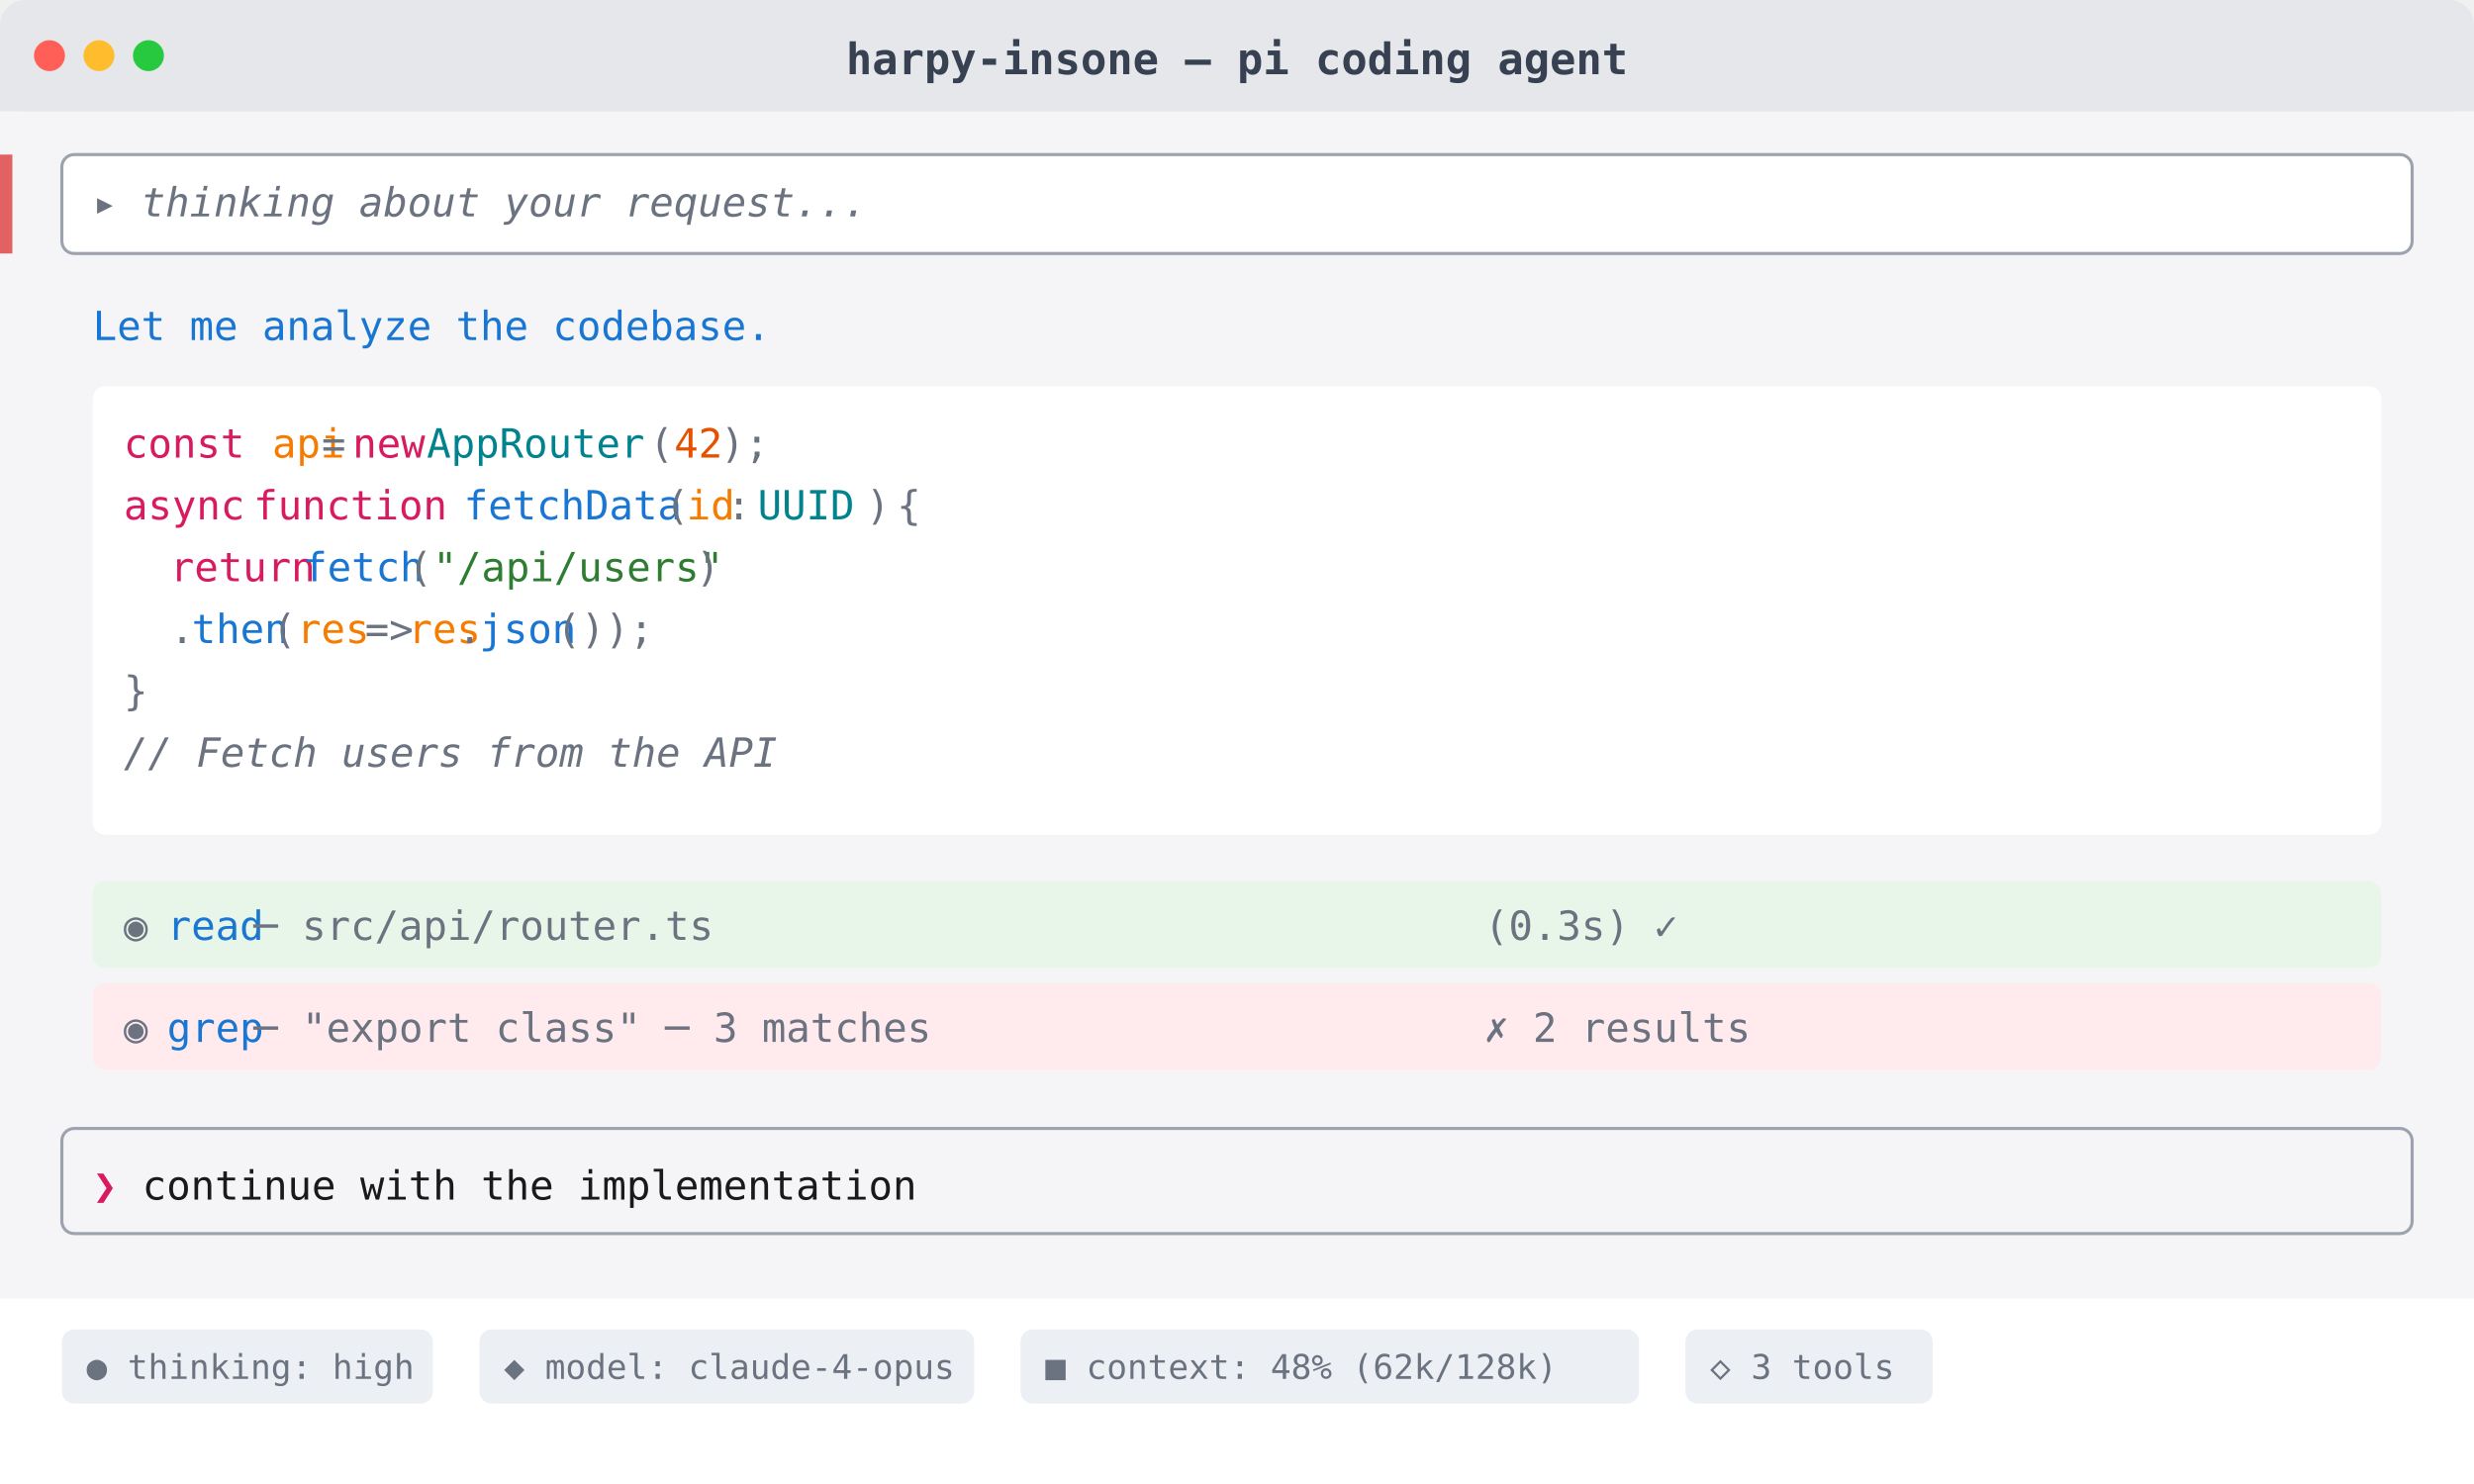
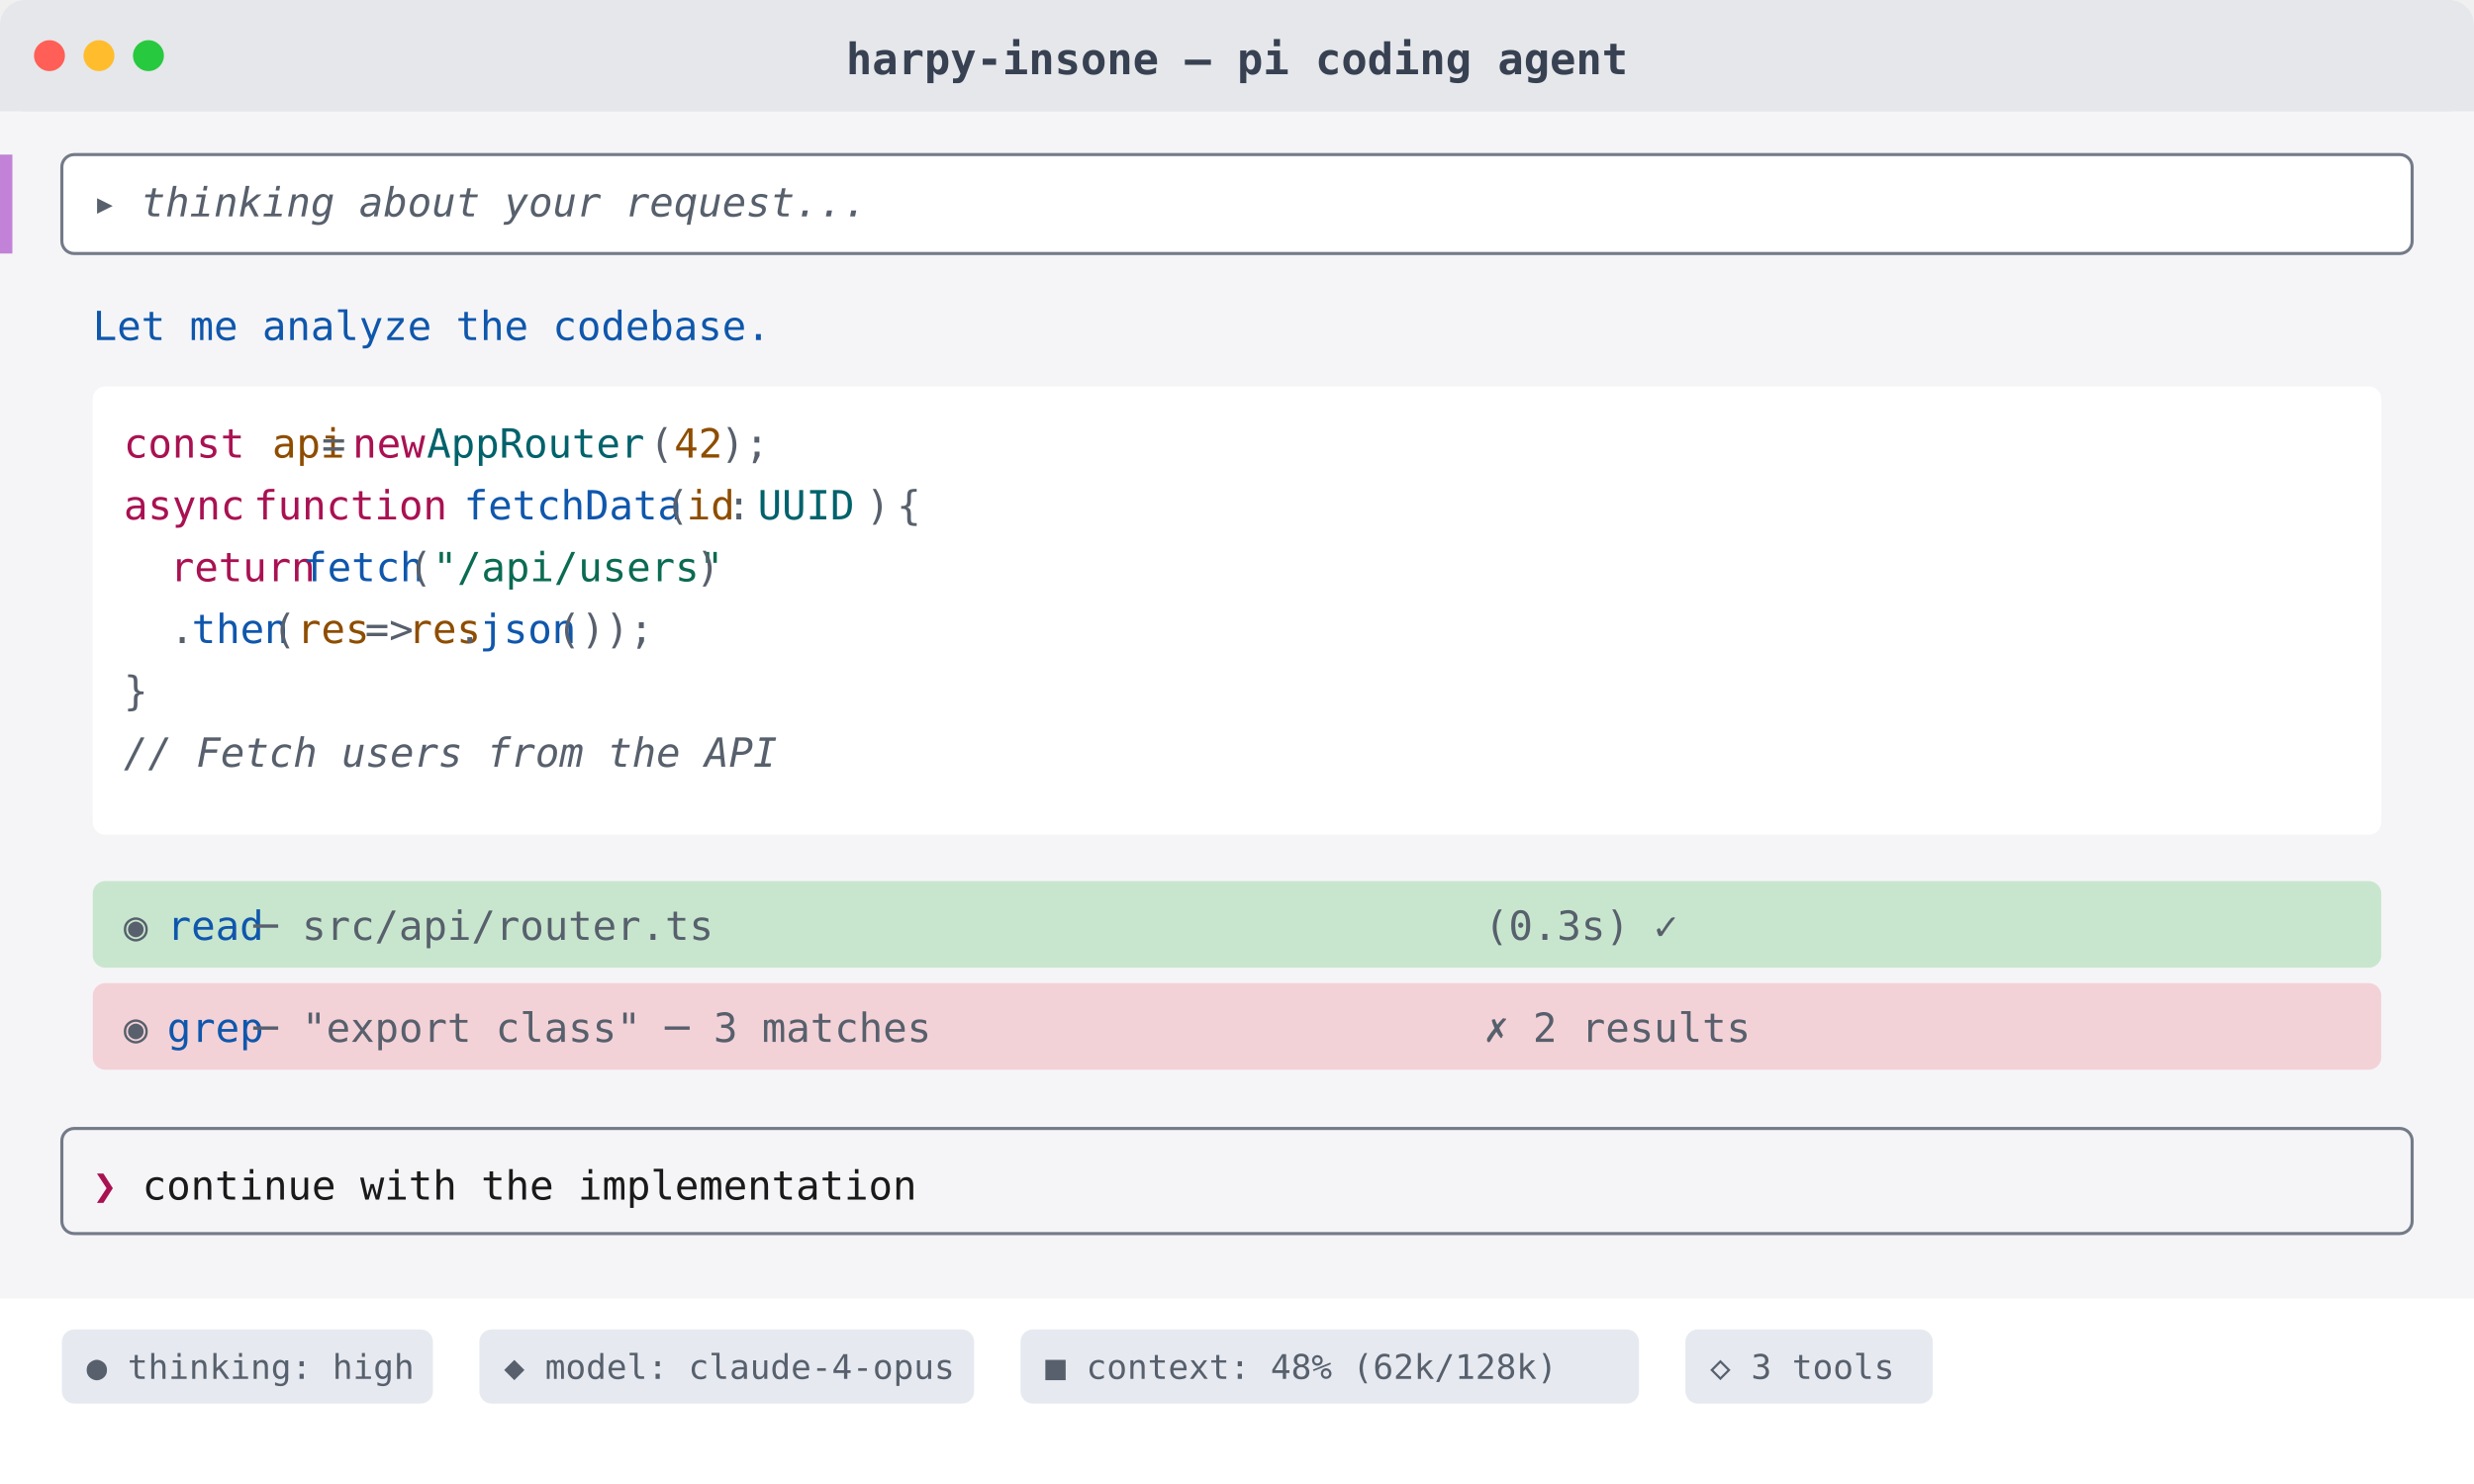
<svg xmlns="http://www.w3.org/2000/svg" viewBox="0 0 800 480" font-family="'SF Mono','Cascadia Code','JetBrains Mono','Fira Code',monospace">
  <defs>
    <style>
      .title { fill: #374151; font-size: 14px; font-weight: 700; }
-       .prompt { fill: #D81B60; font-size: 13px; }
+       .prompt { fill: #A91152; font-size: 13px; }
      .cmd { fill: #1A1A1A; font-size: 13px; }
-       .comment { fill: #6B7280; font-size: 12px; }
-       .keyword { fill: #D81B60; font-size: 13px; }
-       .func { fill: #1976D2; font-size: 13px; }
-       .type { fill: #00838F; font-size: 13px; }
-       .str { fill: #2E7D32; font-size: 13px; }
-       .var { fill: #F57C00; font-size: 13px; }
-       .num { fill: #E65100; font-size: 13px; }
-       .gray { fill: #6B7280; font-size: 13px; }
-       .label { fill: #6B7280; font-size: 11px; }
+       .comment { fill: #57606C; font-size: 12px; }
+       .keyword { fill: #A91152; font-size: 13px; }
+       .func { fill: #0F57AC; font-size: 13px; }
+       .type { fill: #00626B; font-size: 13px; }
+       .str { fill: #0B6B53; font-size: 13px; }
+       .var { fill: #8E4D00; font-size: 13px; }
+       .num { fill: #8E4D00; font-size: 13px; }
+       .gray { fill: #57606C; font-size: 13px; }
+       .label { fill: #57606C; font-size: 11px; }
      .heading { fill: #7B1FA2; font-size: 14px; font-weight: 700; }
    </style>
  </defs>
  <rect width="800" height="480" fill="#F5F5F7" rx="8" />
  <rect x="0" y="0" width="800" height="36" fill="#E5E7EB" rx="8" />
  <rect x="0" y="20" width="800" height="16" fill="#E5E7EB" />
  <circle cx="16" cy="18" r="5" fill="#FF5F56" />
  <circle cx="32" cy="18" r="5" fill="#FFBD2E" />
  <circle cx="48" cy="18" r="5" fill="#27C93F" />
  <text x="400" y="24" text-anchor="middle" class="title">harpy-insone — pi coding agent</text>
-   <rect x="20" y="50" width="760" height="32" rx="4" fill="#FFFFFF" stroke="#9CA3AF" stroke-width="1" />
+   <rect x="20" y="50" width="760" height="32" rx="4" fill="#FFFFFF" stroke="#737A88" stroke-width="1" />
  <text x="30" y="70" class="gray" font-style="italic">▸ thinking about your request...</text>
  <text x="30" y="110" class="func">Let me analyze the codebase.</text>
  <rect x="30" y="125" width="740" height="145" rx="4" fill="#FFFFFF" />
  <text x="40" y="148" class="keyword">const</text>
  <text x="88" y="148" class="var">api</text>
  <text x="104" y="148" class="gray">=</text>
  <text x="114" y="148" class="keyword">new</text>
  <text x="138" y="148" class="type">AppRouter</text>
  <text x="210" y="148" class="gray">(</text>
  <text x="218" y="148" class="num">42</text>
  <text x="233" y="148" class="gray">);</text>
  <text x="40" y="168" class="keyword">async</text>
  <text x="82" y="168" class="keyword">function</text>
  <text x="150" y="168" class="func">fetchData</text>
  <text x="215" y="168" class="gray">(</text>
  <text x="222" y="168" class="var">id</text>
  <text x="235" y="168" class="gray">:</text>
  <text x="245" y="168" class="type">UUID</text>
  <text x="280" y="168" class="gray">)</text>
  <text x="290" y="168" class="gray">{</text>
  <text x="55" y="188" class="keyword">return</text>
  <text x="98" y="188" class="func">fetch</text>
  <text x="132" y="188" class="gray">(</text>
  <text x="140" y="188" class="str">"/api/users"</text>
  <text x="225" y="188" class="gray">)</text>
  <text x="55" y="208" class="gray">  .</text>
  <text x="62" y="208" class="func">then</text>
  <text x="88" y="208" class="gray">(</text>
  <text x="96" y="208" class="var">res</text>
  <text x="118" y="208" class="gray">=&gt;</text>
  <text x="132" y="208" class="var">res</text>
  <text x="148" y="208" class="gray">.</text>
  <text x="155" y="208" class="func">json</text>
  <text x="180" y="208" class="gray">());</text>
  <text x="40" y="228" class="gray">}</text>
  <text x="40" y="248" class="gray" font-style="italic">  // Fetch users from the API</text>
-   <rect x="30" y="285" width="740" height="28" rx="4" fill="#E8F5E9" />
+   <rect x="30" y="285" width="740" height="28" rx="4" fill="#C8E6CE" />
  <text x="40" y="304" class="gray">◉</text>
  <text x="54" y="304" class="func">read</text>
  <text x="82" y="304" class="gray">─ src/api/router.ts</text>
  <text x="480" y="304" class="gray" font-size="11px">(0.3s) ✓</text>
-   <rect x="30" y="318" width="740" height="28" rx="4" fill="#FFEBEE" />
+   <rect x="30" y="318" width="740" height="28" rx="4" fill="#F3D2D7" />
  <text x="40" y="337" class="gray">◉</text>
  <text x="54" y="337" class="func">grep</text>
  <text x="82" y="337" class="gray">─ "export class" ─ 3 matches</text>
  <text x="480" y="337" class="gray" font-size="11px">✗ 2 results</text>
-   <rect x="20" y="365" width="760" height="34" rx="4" fill="none" stroke="#9CA3AF" stroke-width="1" />
+   <rect x="20" y="365" width="760" height="34" rx="4" fill="none" stroke="#737A88" stroke-width="1" />
  <text x="30" y="388" class="keyword">❯</text>
  <text x="46" y="388" class="cmd">continue with the implementation</text>
  <rect x="0" y="420" width="800" height="60" fill="#FFFFFF" rx="0" />
  <rect x="0" y="440" width="800" height="40" fill="#FFFFFF" />
-   <rect x="20" y="430" width="120" height="24" rx="4" fill="#ECEFF4" />
+   <rect x="20" y="430" width="120" height="24" rx="4" fill="#E6EAF0" />
  <text x="28" y="446" class="label">● thinking: high</text>
-   <rect x="155" y="430" width="160" height="24" rx="4" fill="#ECEFF4" />
+   <rect x="155" y="430" width="160" height="24" rx="4" fill="#E6EAF0" />
  <text x="163" y="446" class="label">◆ model: claude-4-opus</text>
-   <rect x="330" y="430" width="200" height="24" rx="4" fill="#ECEFF4" />
+   <rect x="330" y="430" width="200" height="24" rx="4" fill="#E6EAF0" />
  <text x="338" y="446" class="label">■ context: 48% (62k/128k)</text>
-   <rect x="545" y="430" width="80" height="24" rx="4" fill="#ECEFF4" />
+   <rect x="545" y="430" width="80" height="24" rx="4" fill="#E6EAF0" />
  <text x="553" y="446" class="label">◇ 3 tools</text>
-   <rect x="0" y="50" width="4" height="32" fill="#D50000" opacity="0.6" />
+   <rect x="0" y="50" width="4" height="32" fill="#9F35C1" opacity="0.6" />
</svg>
